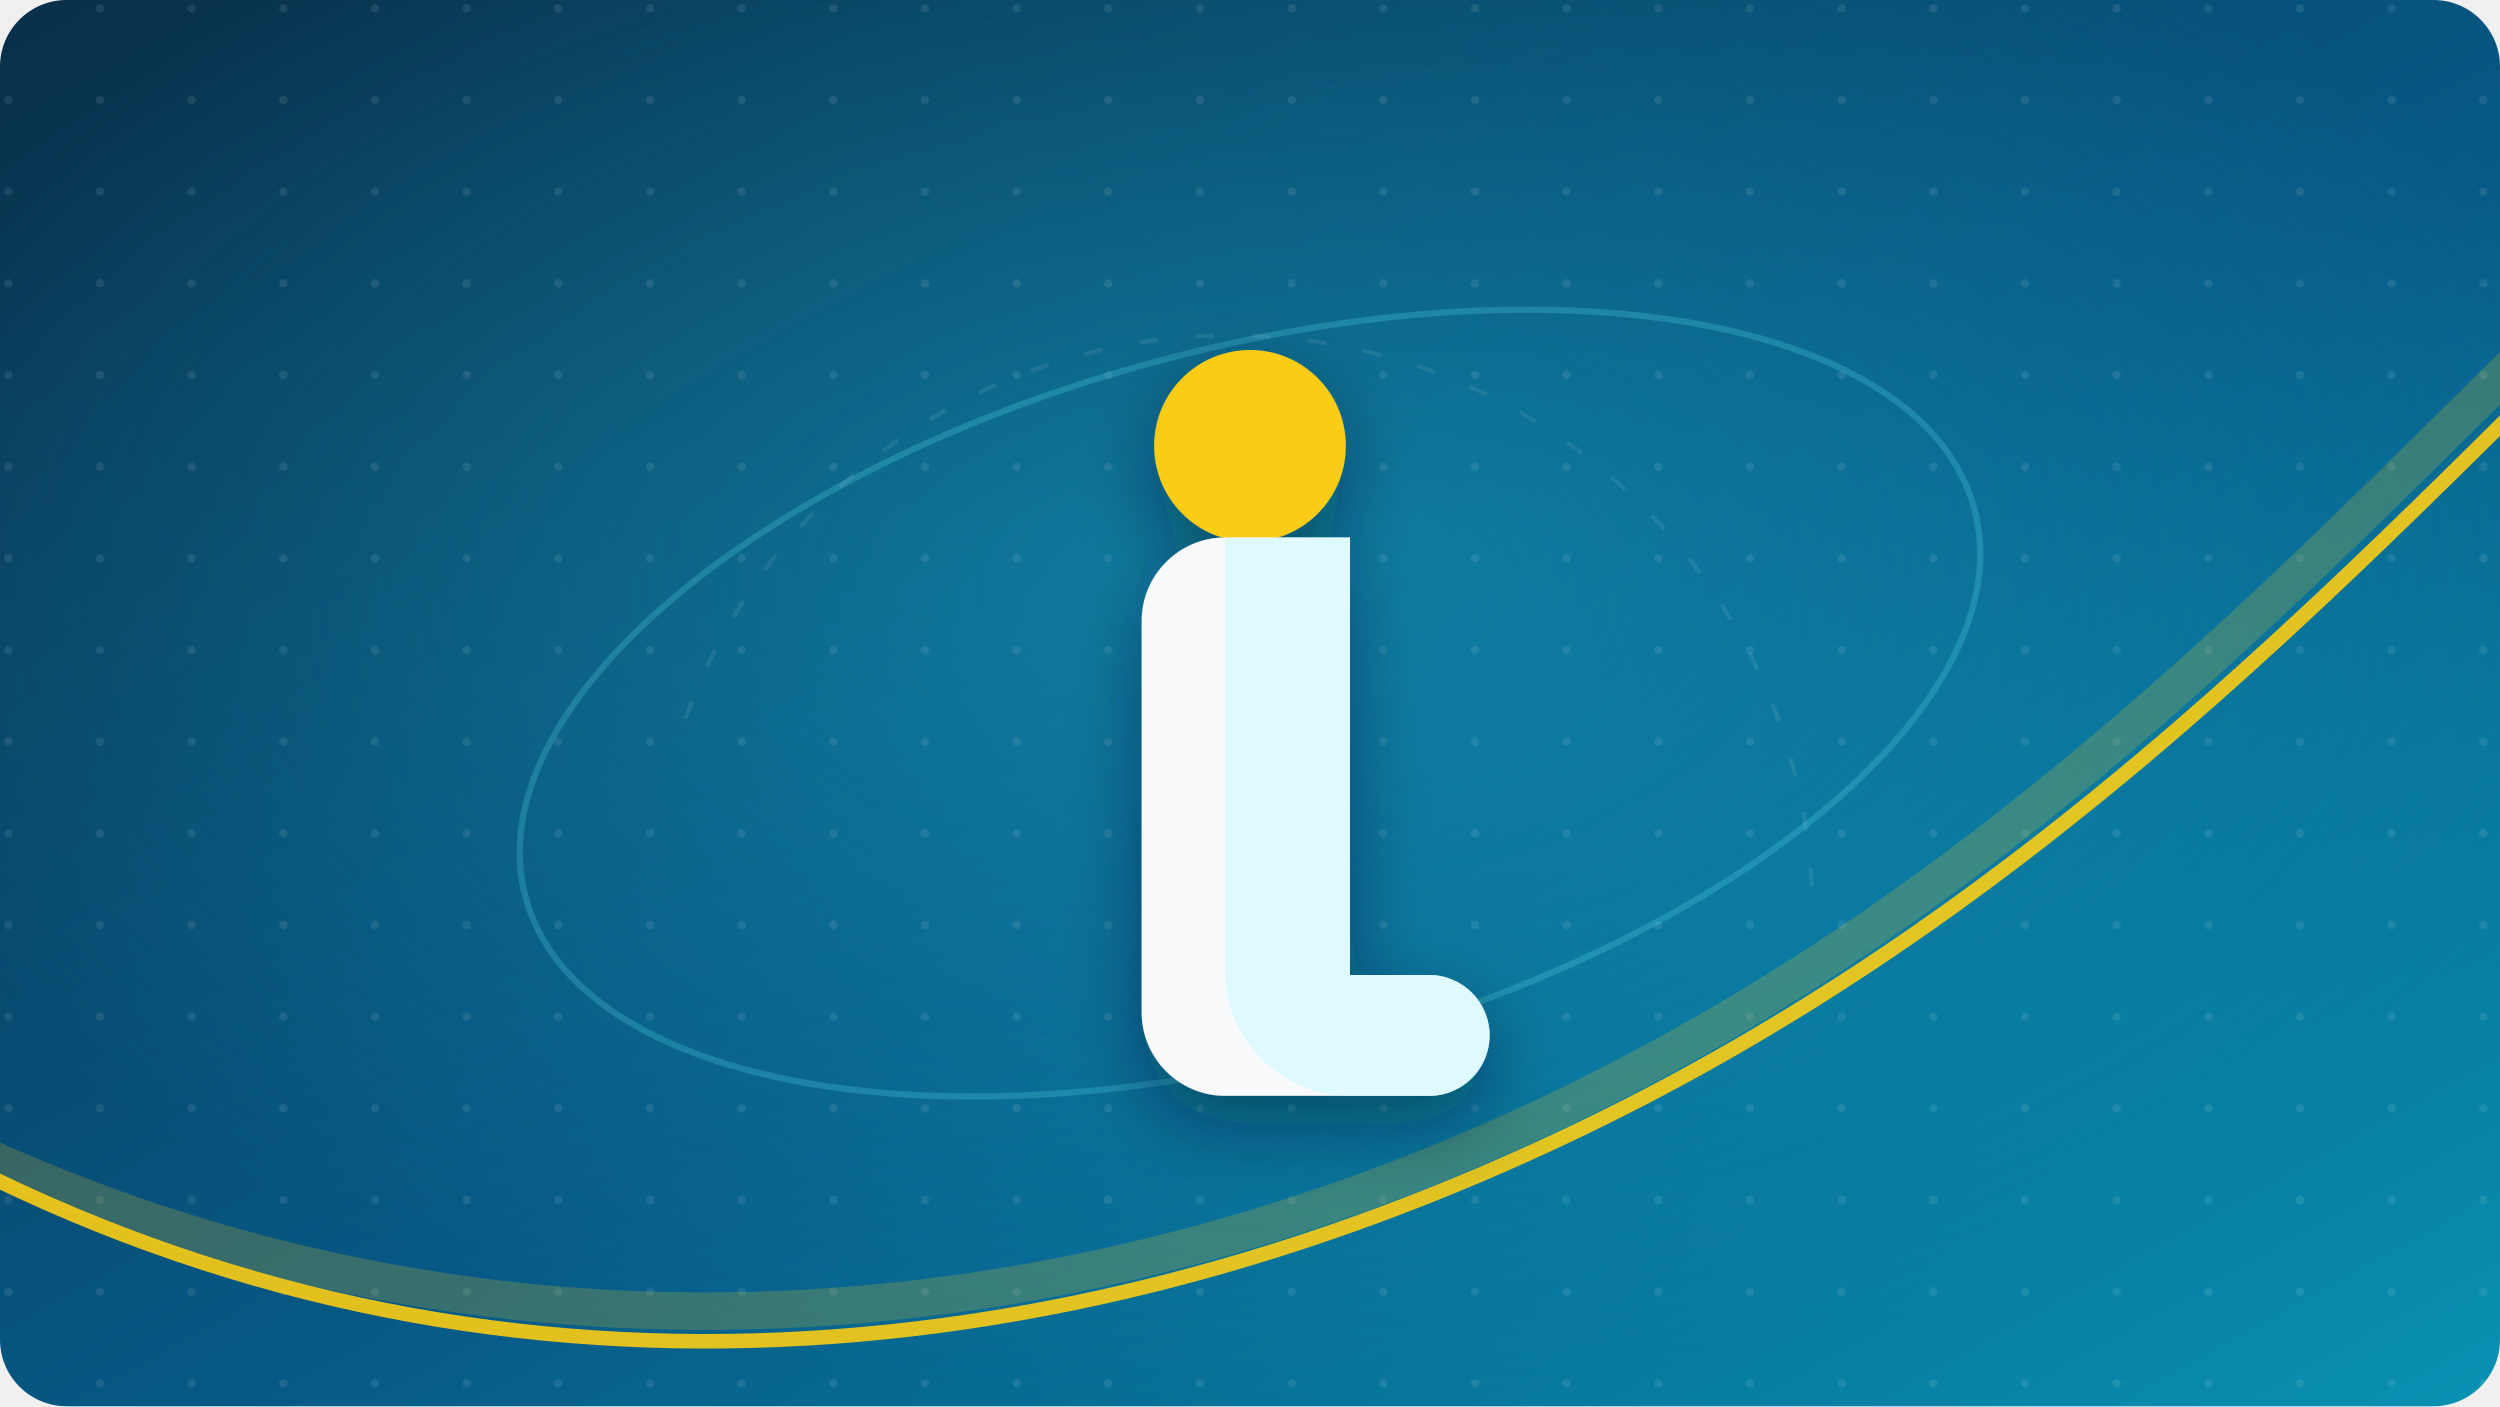
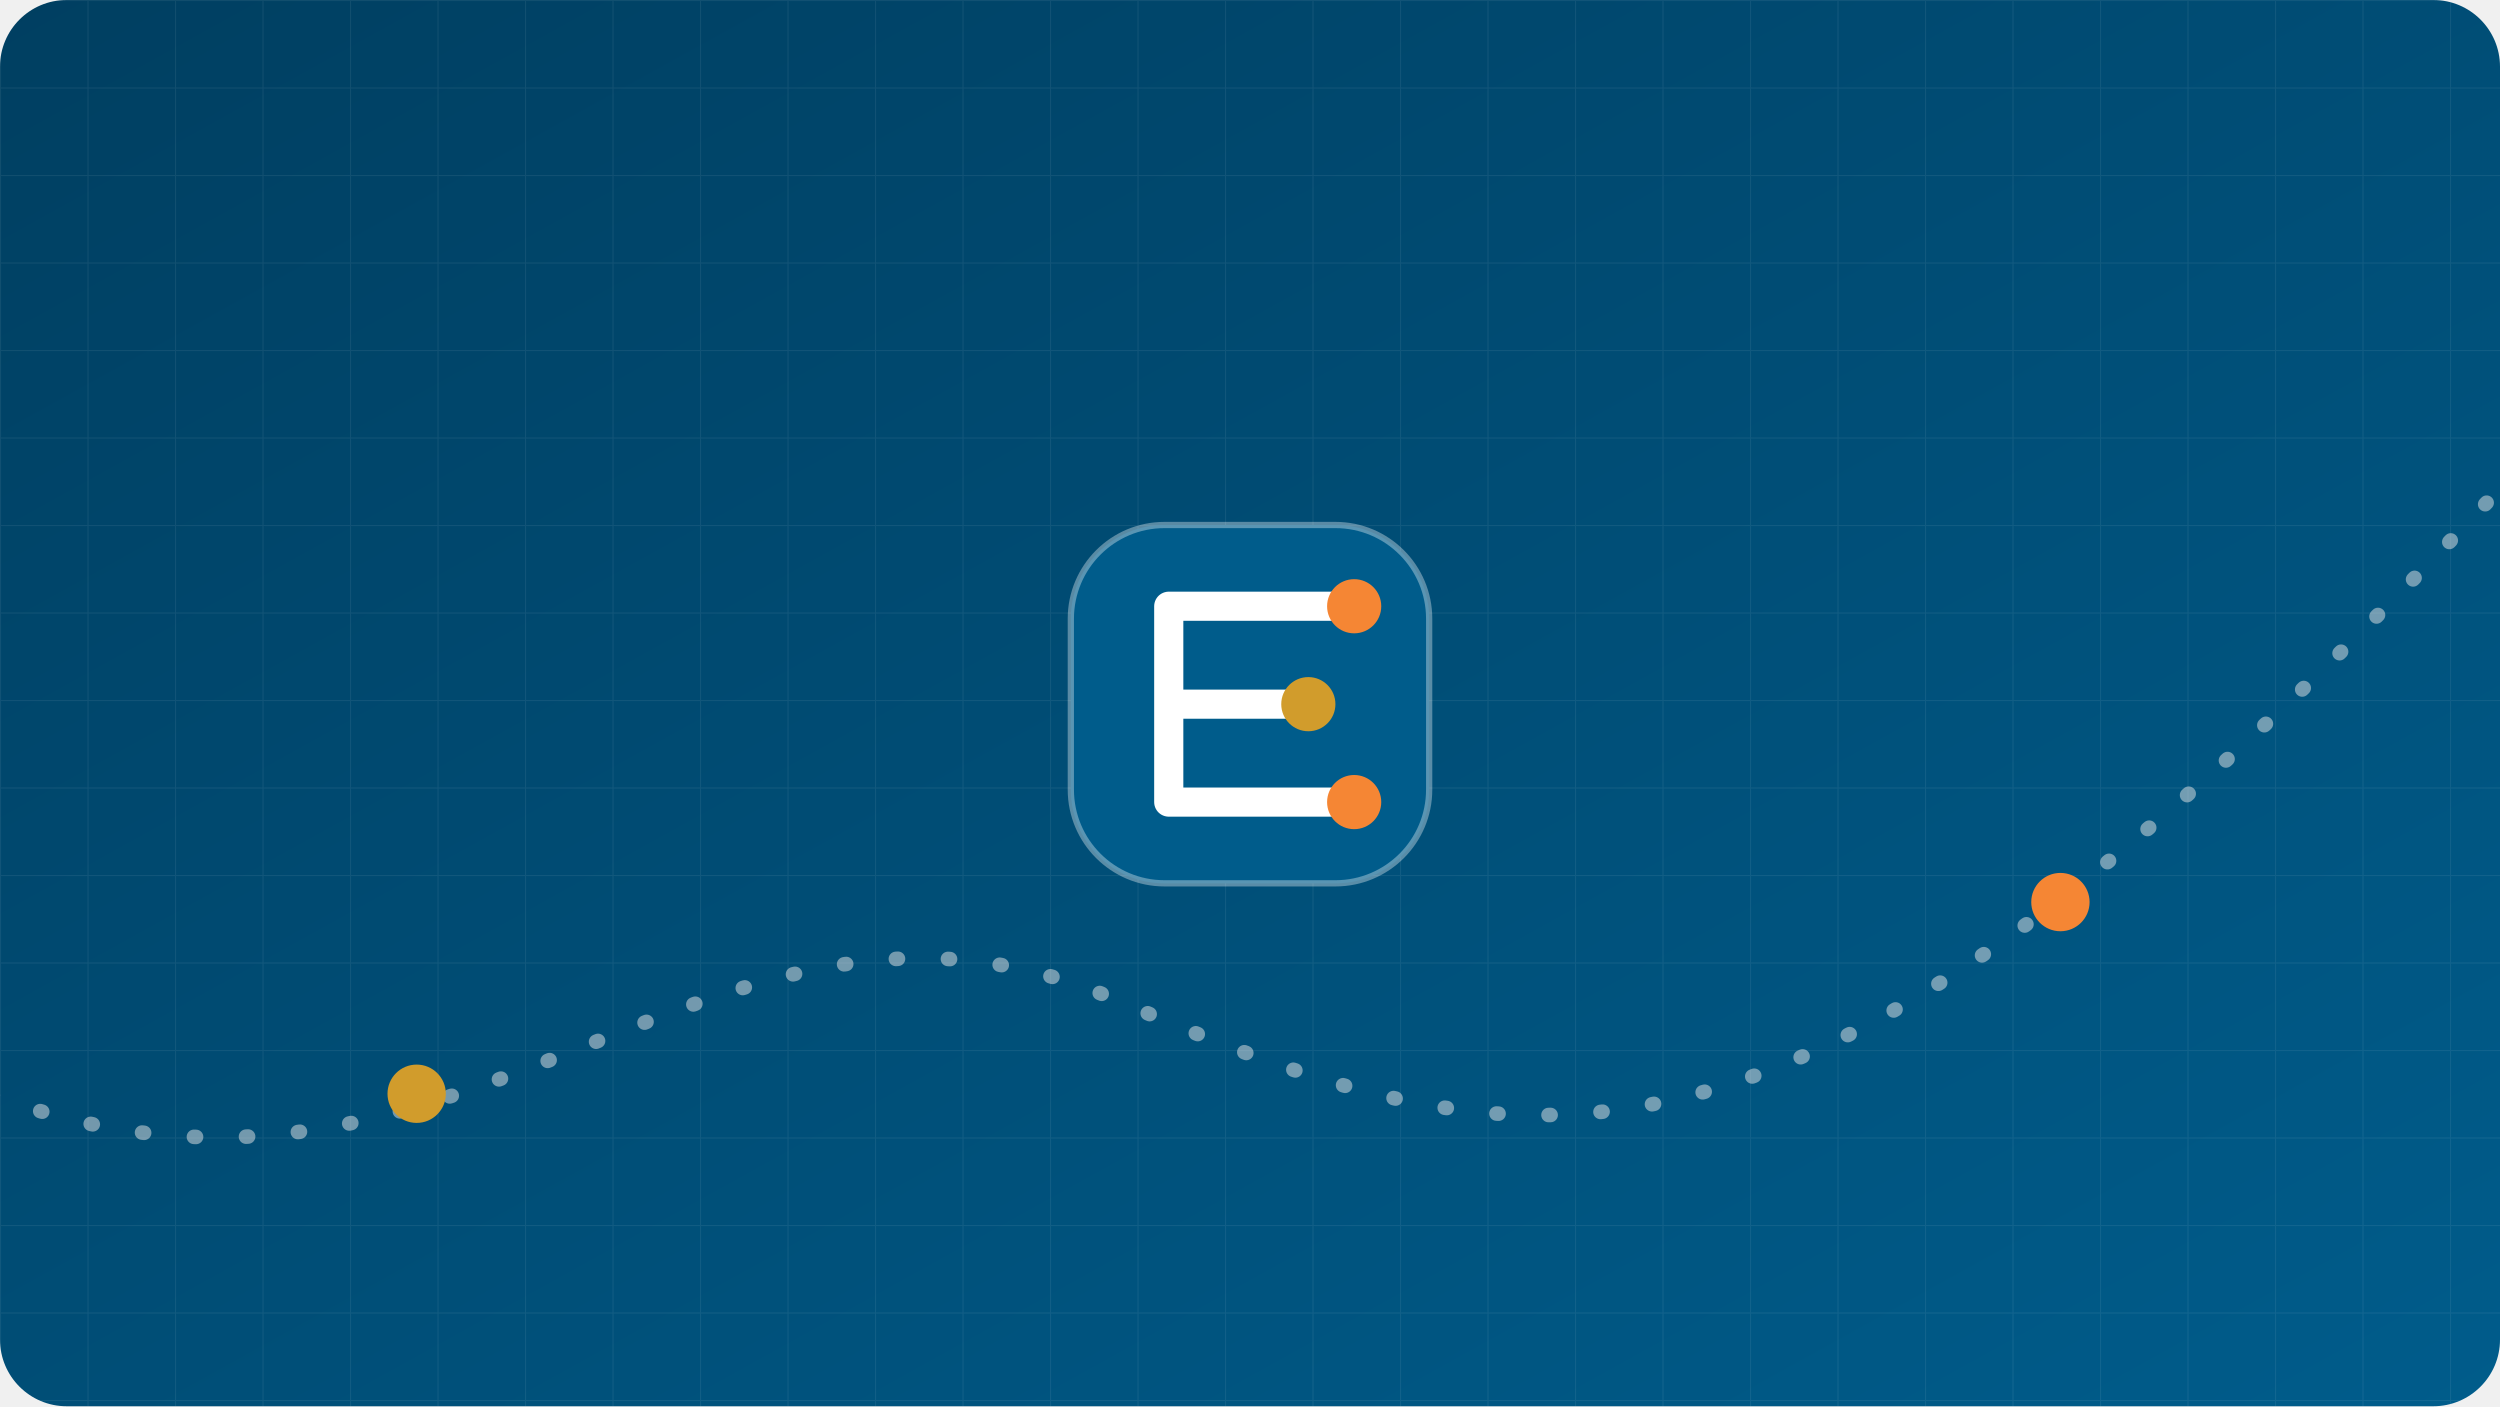
<svg xmlns="http://www.w3.org/2000/svg" viewBox="0 0 1200 675" role="img" aria-labelledby="title description">
  <defs>
-     <linearGradient id="background" x1="0" y1="0" x2="1" y2="1">
-       <stop offset="0" stop-color="#082f49" />
-       <stop offset="0.55" stop-color="#075985" />
-       <stop offset="1" stop-color="#0891b2" />
+     <linearGradient id="background" x2="1" y2="1">
+       <stop offset="0" stop-color="#003f61" />
+       <stop offset="1" stop-color="#005C8B" />
    </linearGradient>
-     <radialGradient id="glow" cx="50%" cy="42%" r="58%">
-       <stop offset="0" stop-color="#22d3ee" stop-opacity="0.34" />
-       <stop offset="1" stop-color="#22d3ee" stop-opacity="0" />
-     </radialGradient>
-     <pattern id="dots" width="44" height="44" patternUnits="userSpaceOnUse">
-       <circle cx="4" cy="4" r="2" fill="#ffffff" fill-opacity="0.09" />
+     <pattern id="grid" width="42" height="42" patternUnits="userSpaceOnUse">
+       <path d="M42 0H0V42" fill="none" stroke="#fff" stroke-opacity=".07" />
    </pattern>
-     <filter id="shadow" x="-30%" y="-30%" width="160%" height="160%">
-       <feDropShadow dx="0" dy="14" stdDeviation="18" flood-color="#031926" flood-opacity="0.42" />
-     </filter>
  </defs>
  <rect width="1200" height="675" rx="32" fill="url(#background)" />
-   <rect width="1200" height="675" rx="32" fill="url(#glow)" />
-   <rect width="1200" height="675" rx="32" fill="url(#dots)" />
-   <g fill="none" stroke-linecap="round">
-     <path d="M-80 518C180 666 470 658 724 544c267-120 426-324 596-478" stroke="#facc15" stroke-opacity="0.2" stroke-width="18" />
-     <path d="M-52 540C208 688 493 666 746 548c249-116 407-302 566-454" stroke="#facc15" stroke-opacity="0.9" stroke-width="7" />
-     <ellipse cx="600" cy="337.5" rx="360" ry="170" transform="rotate(-15 600 337.5)" stroke="#67e8f9" stroke-opacity="0.22" stroke-width="3" />
-   </g>
-   <g filter="url(#shadow)">
-     <circle cx="600" cy="214" r="46" fill="#facc15" />
-     <path d="M548 298c0-22 18-40 40-40h60v210h38c16 0 29 13 29 29s-13 29-29 29h-98c-22 0-40-18-40-40V298Z" fill="#f8fafc" />
-     <path d="M588 258h60v210h38c16 0 29 13 29 29s-13 29-29 29h-38c-33 0-60-27-60-60V258Z" fill="#cffafe" fill-opacity="0.62" />
-   </g>
-   <path d="M329 345c38-107 141-184 262-184 154 0 279 125 279 279" fill="none" stroke="#ffffff" stroke-opacity="0.08" stroke-width="2" stroke-dasharray="9 18" />
+   <rect width="1200" height="675" rx="32" fill="url(#grid)" />
+   <path d="M-50 505C210 640 328 390 536 480S874 598 1250 180" fill="none" stroke="#E6E6E6" stroke-opacity=".5" stroke-width="7" stroke-linecap="round" stroke-dasharray="1 24" />
+   <circle cx="200" cy="525" r="14" fill="#D19C2C" />
+   <circle cx="989" cy="433" r="14" fill="#F58634" />
+   <rect x="514" y="252" width="172" height="172" rx="45" fill="#005C8B" stroke="#fff" stroke-opacity=".35" stroke-width="3" />
+   <path d="M561 291h86M561 338h65M561 385h86M561 291v94" fill="none" stroke="#fff" stroke-width="14" stroke-linecap="round" />
+   <circle cx="650" cy="291" r="13" fill="#F58634" />
+   <circle cx="628" cy="338" r="13" fill="#D19C2C" />
+   <circle cx="650" cy="385" r="13" fill="#F58634" />
</svg>
